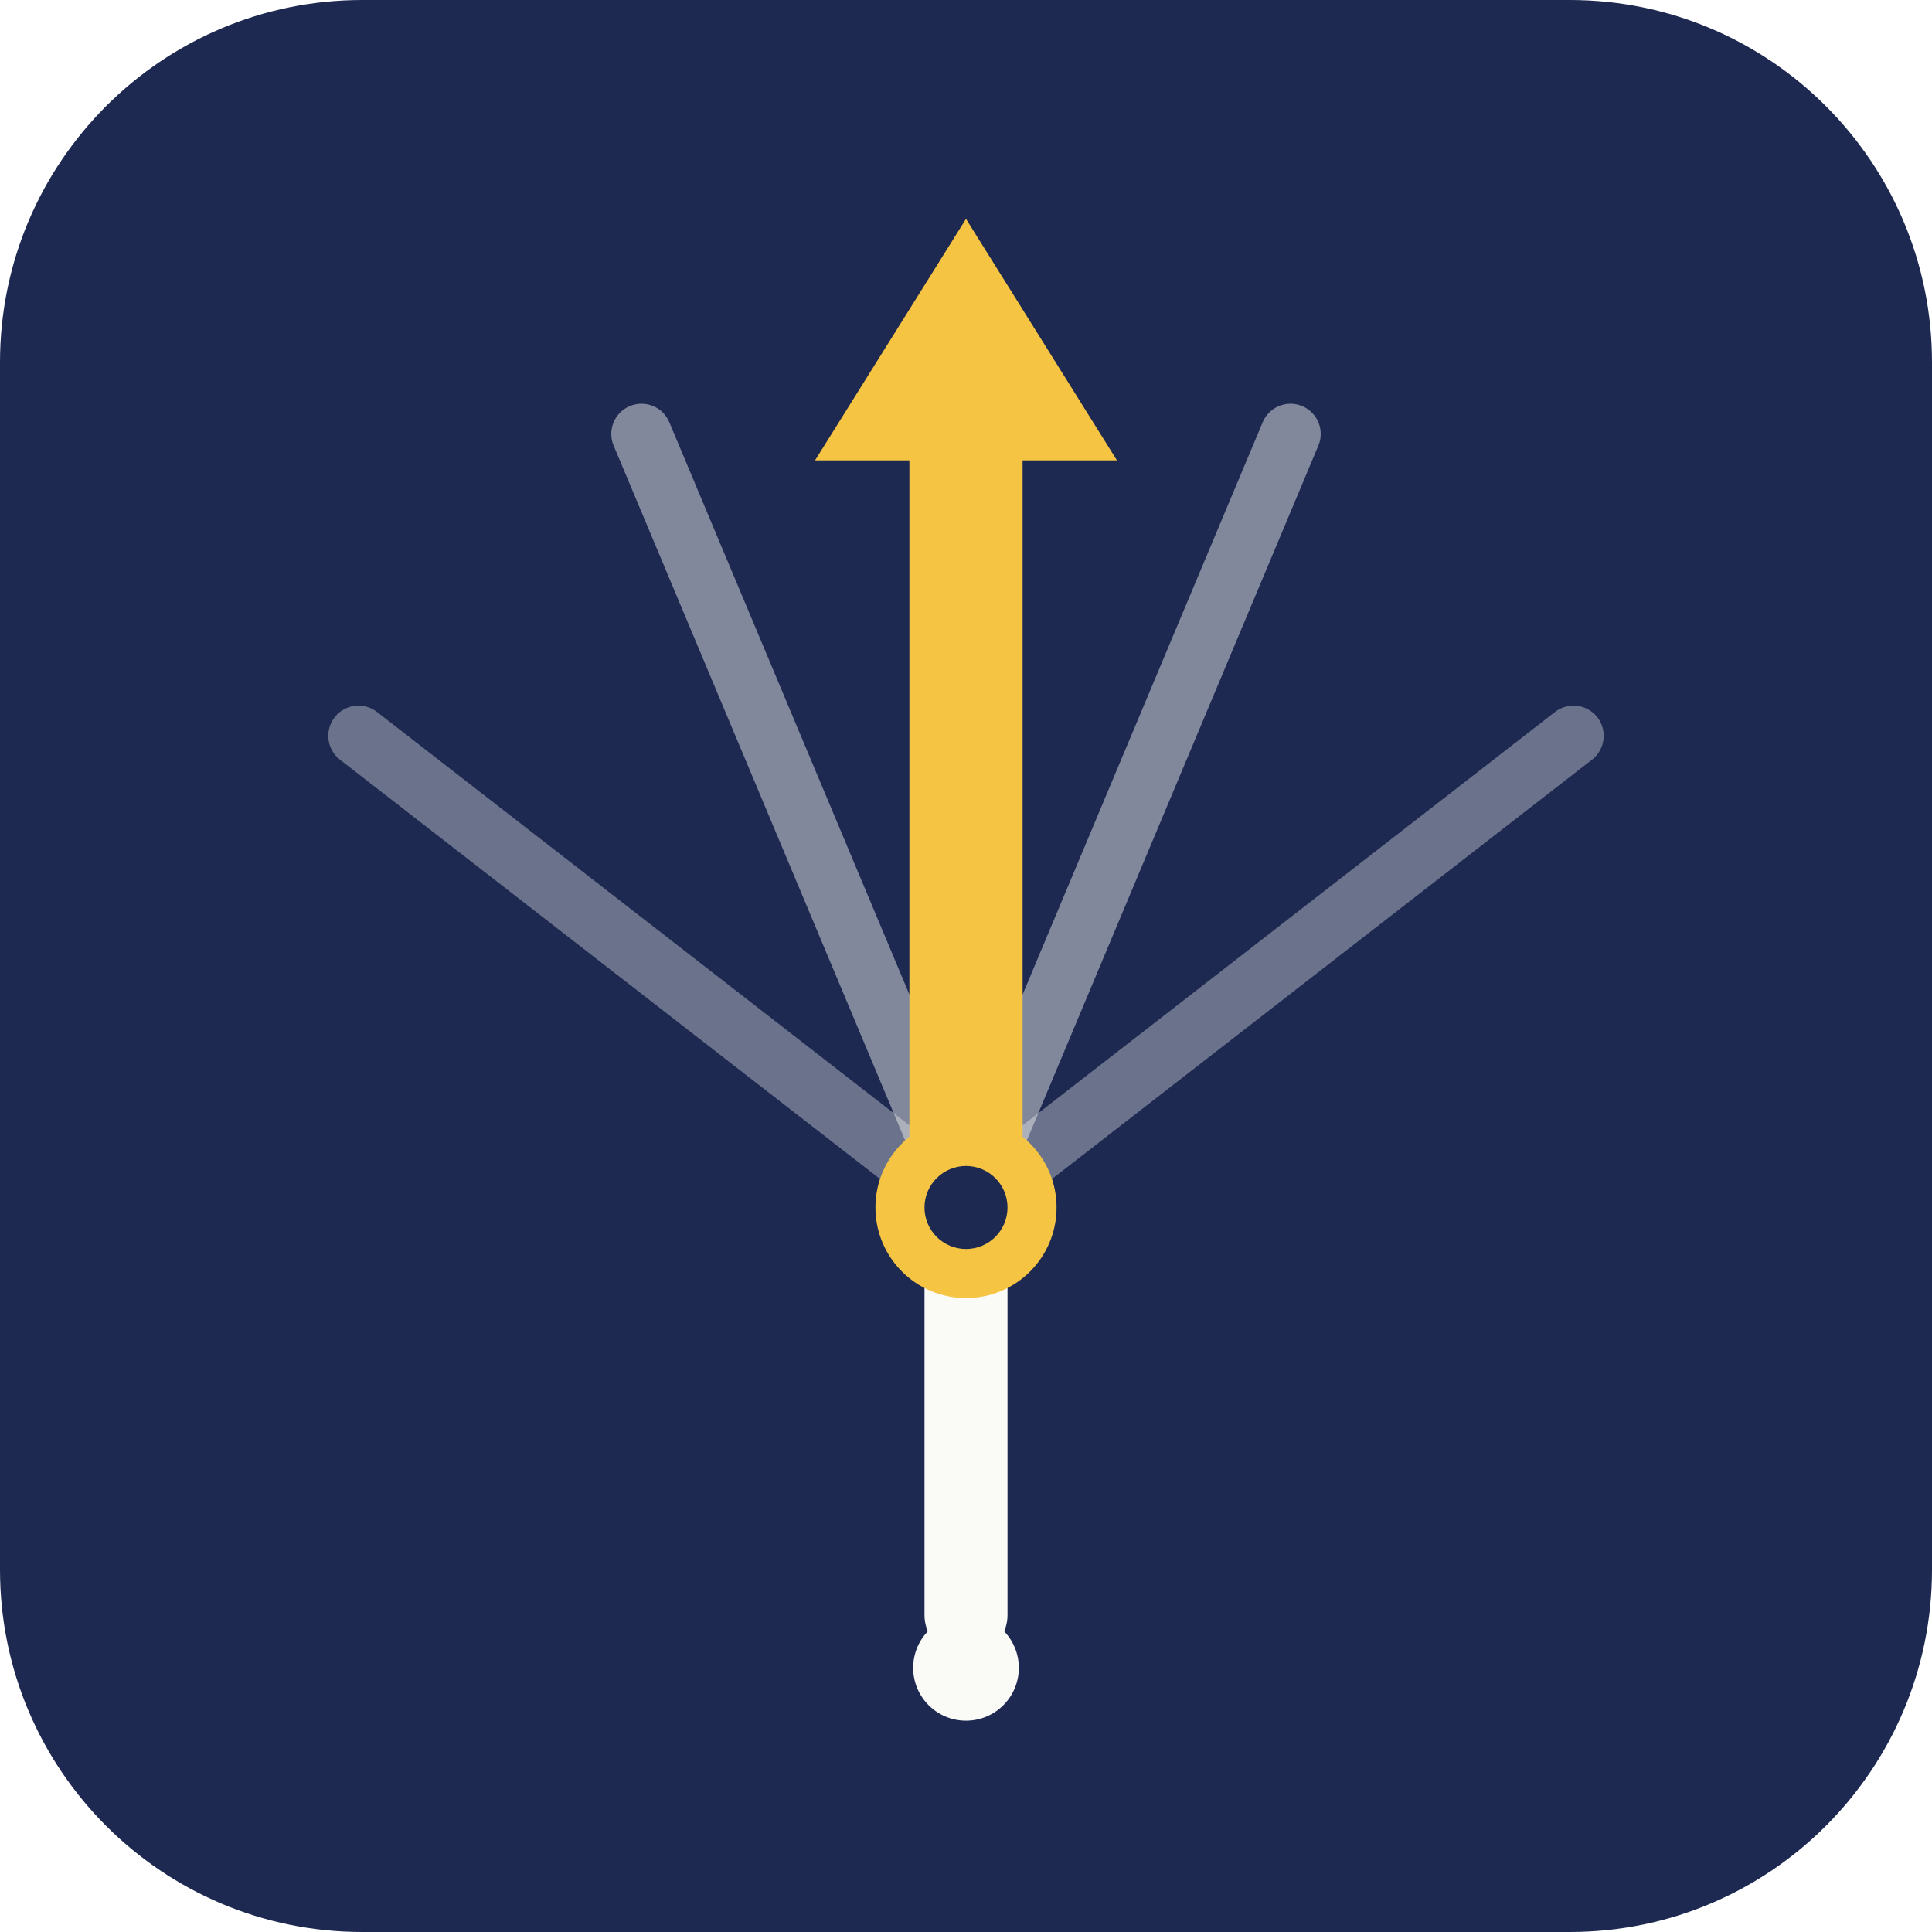
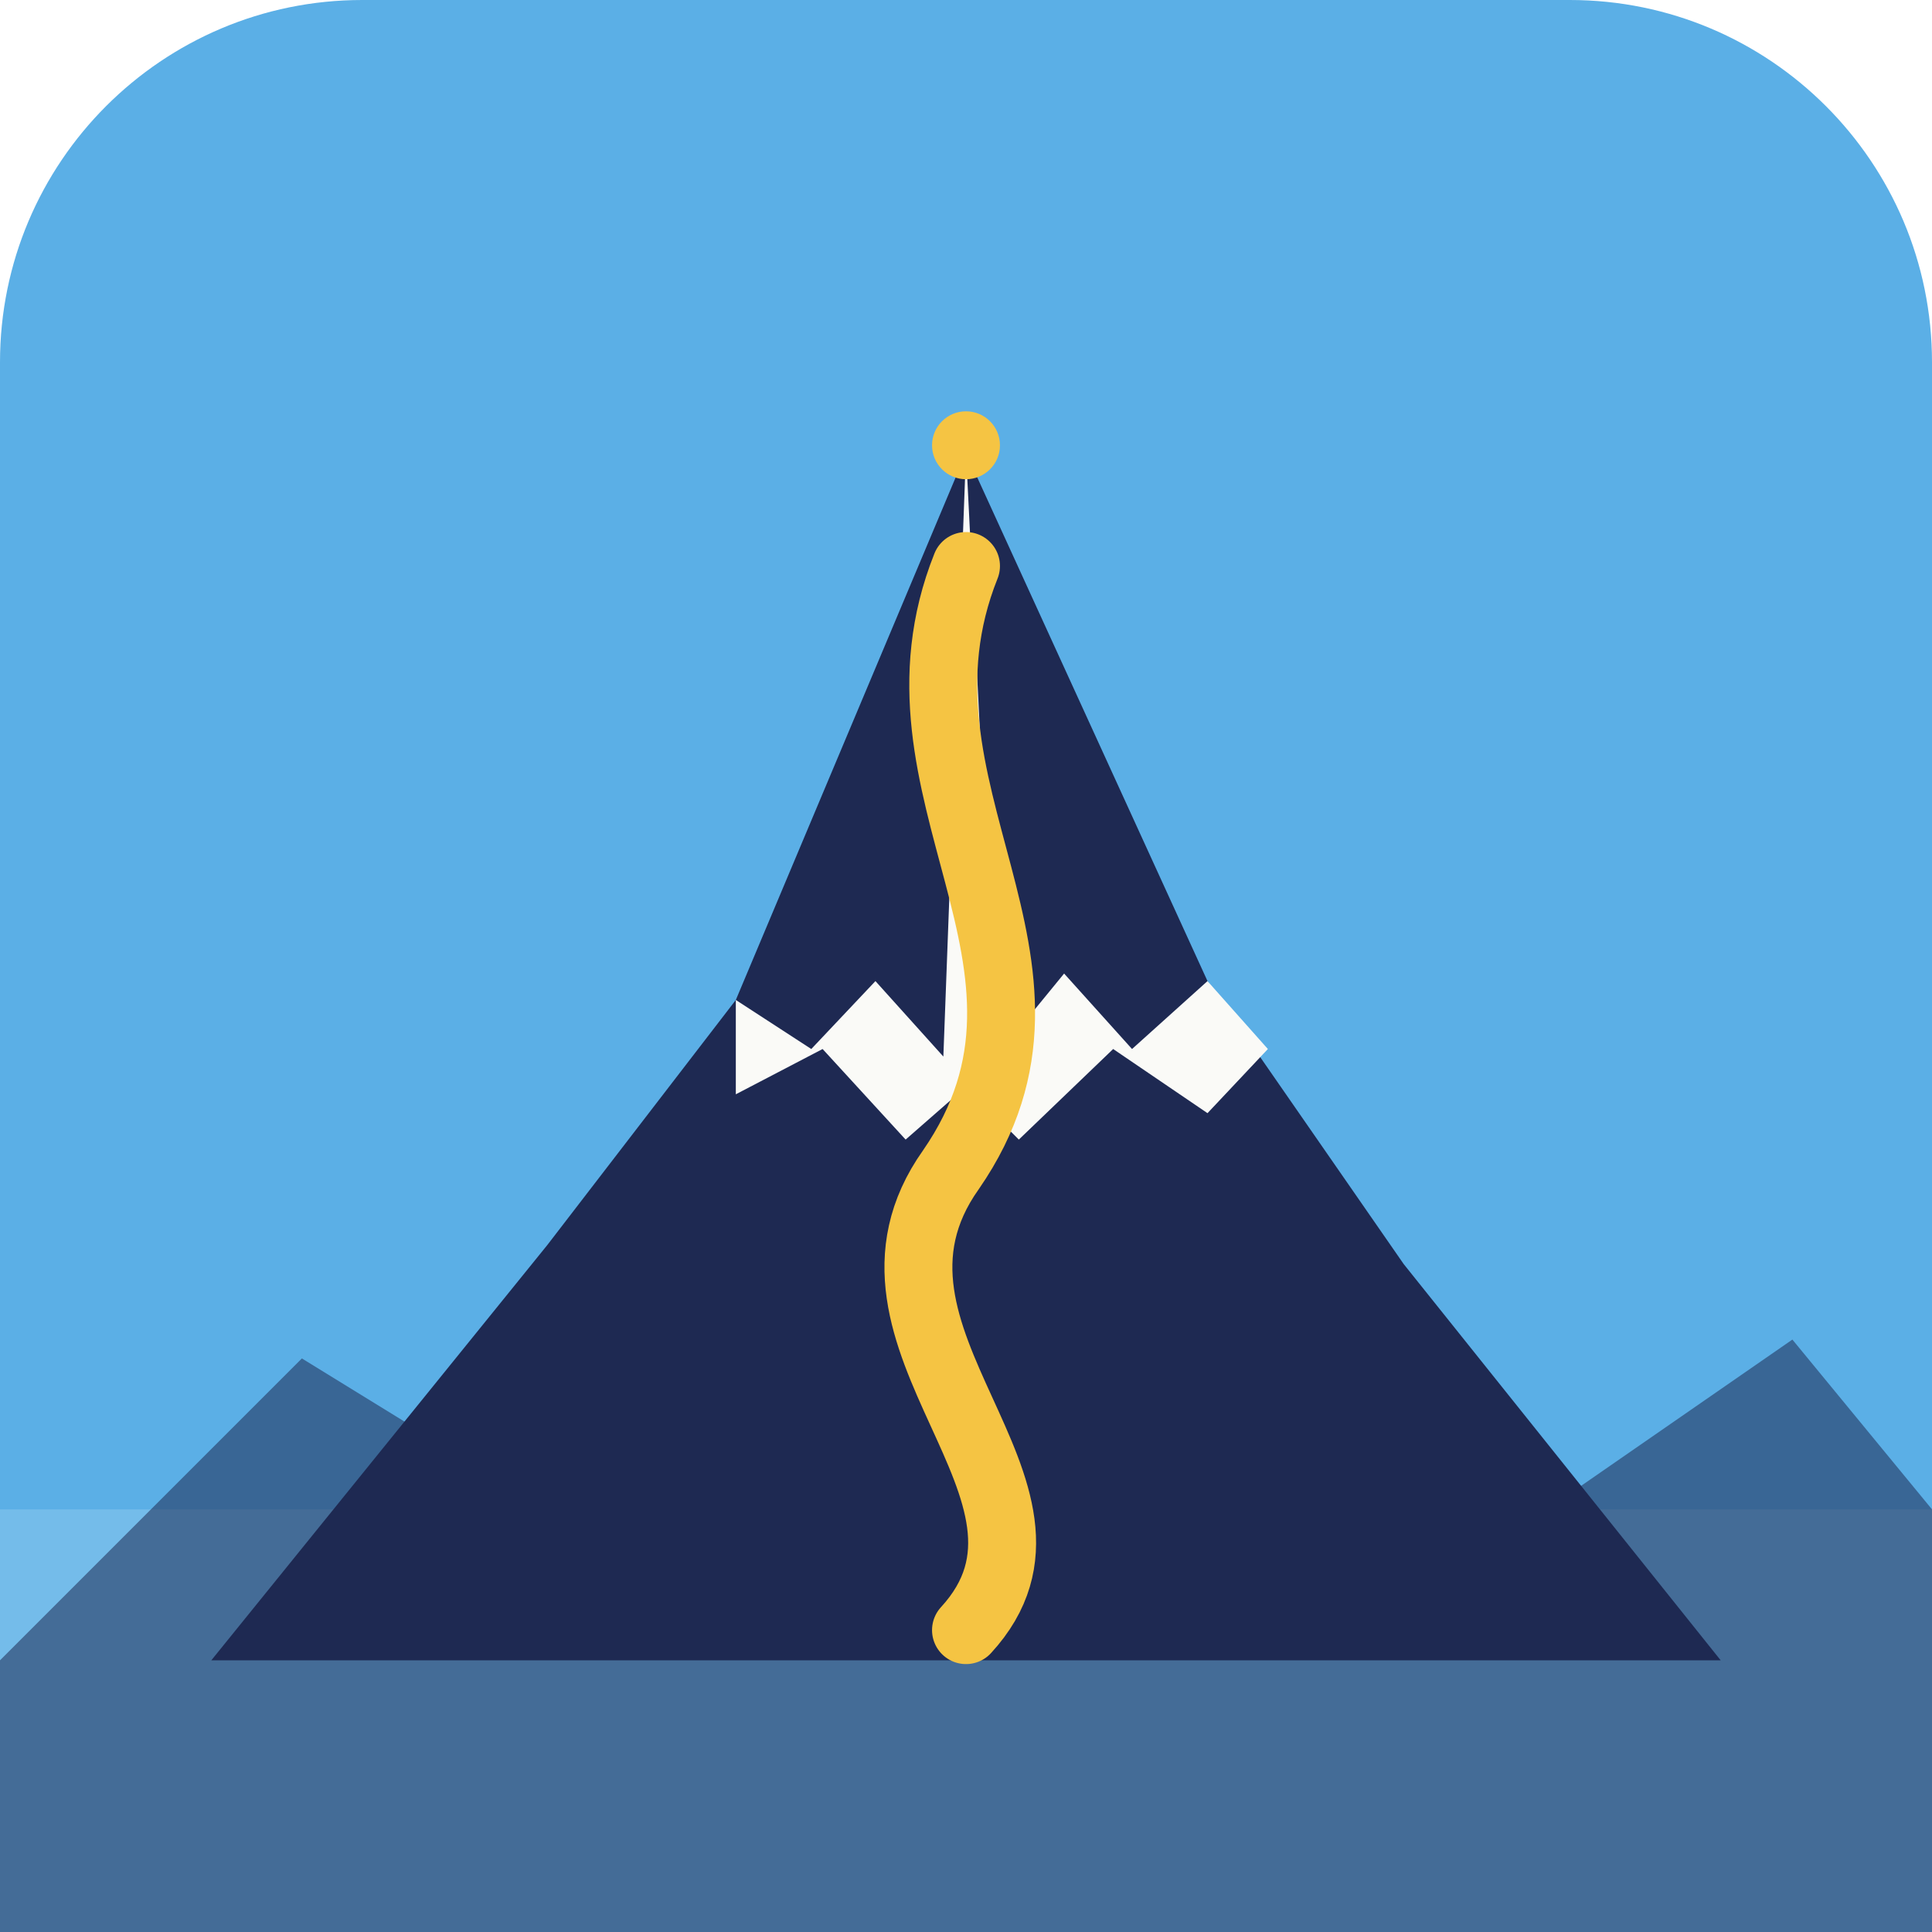
- <svg xmlns="http://www.w3.org/2000/svg" viewBox="0 0 512 512">
-   <rect width="512" height="512" rx="96" fill="#1E2952" />
-   <circle cx="256" cy="442" r="14" fill="#FAFAF7" />
-   <line x1="256" y1="428" x2="256" y2="338" stroke="#FAFAF7" stroke-width="22" stroke-linecap="round" />
-   <line x1="256" y1="320" x2="95" y2="195" stroke="#FAFAF7" stroke-width="16" stroke-linecap="round" opacity="0.35" />
-   <line x1="256" y1="320" x2="170" y2="115" stroke="#FAFAF7" stroke-width="16" stroke-linecap="round" opacity="0.45" />
-   <line x1="256" y1="320" x2="342" y2="115" stroke="#FAFAF7" stroke-width="16" stroke-linecap="round" opacity="0.45" />
-   <line x1="256" y1="320" x2="417" y2="195" stroke="#FAFAF7" stroke-width="16" stroke-linecap="round" opacity="0.35" />
-   <line x1="256" y1="320" x2="256" y2="108" stroke="#F5C443" stroke-width="30" stroke-linecap="round" />
-   <polygon points="256,58 296,122 216,122" fill="#F5C443" />
-   <circle cx="256" cy="320" r="24" fill="#F5C443" />
-   <circle cx="256" cy="320" r="11" fill="#1E2952" />
+ <svg xmlns="http://www.w3.org/2000/svg" viewBox="0 0 512 512" role="img" aria-label="Wynla">
+   <rect width="512" height="512" rx="96" fill="#5BAFE6" />
+   <rect x="0" y="400" width="512" height="112" rx="0" fill="#74BCEA" />
+   <path d="M 0,440 L 80,360 L 145,400 L 210,330 L 275,400 L 340,340 L 410,400 L 475,355 L 512,400 L 512,512 L 0,512 Z" fill="#1E2952" opacity="0.55" />
+   <path d="M 56,440 L 145,330 L 195,265 L 256,120 L 320,260 L 372,335 L 456,440 Z" fill="#1E2952" />
+   <path d="M 195,265 L 215,278 L 232,260 L 250,280 L 256,120 L 264,280 L 282,258 L 300,278 L 320,260 L 336,278 L 320,295 L 295,278 L 270,302 L 256,288 L 240,302 L 218,278 L 195,290 Z" fill="#FAFAF7" />
+   <path d="M 256,150 C 232,210 290,255 252,310 C 220,355 290,395 256,432" stroke="#F5C443" stroke-width="18" fill="none" stroke-linecap="round" stroke-linejoin="round" />
+   <circle cx="256" cy="118" r="9" fill="#F5C443" />
</svg>
